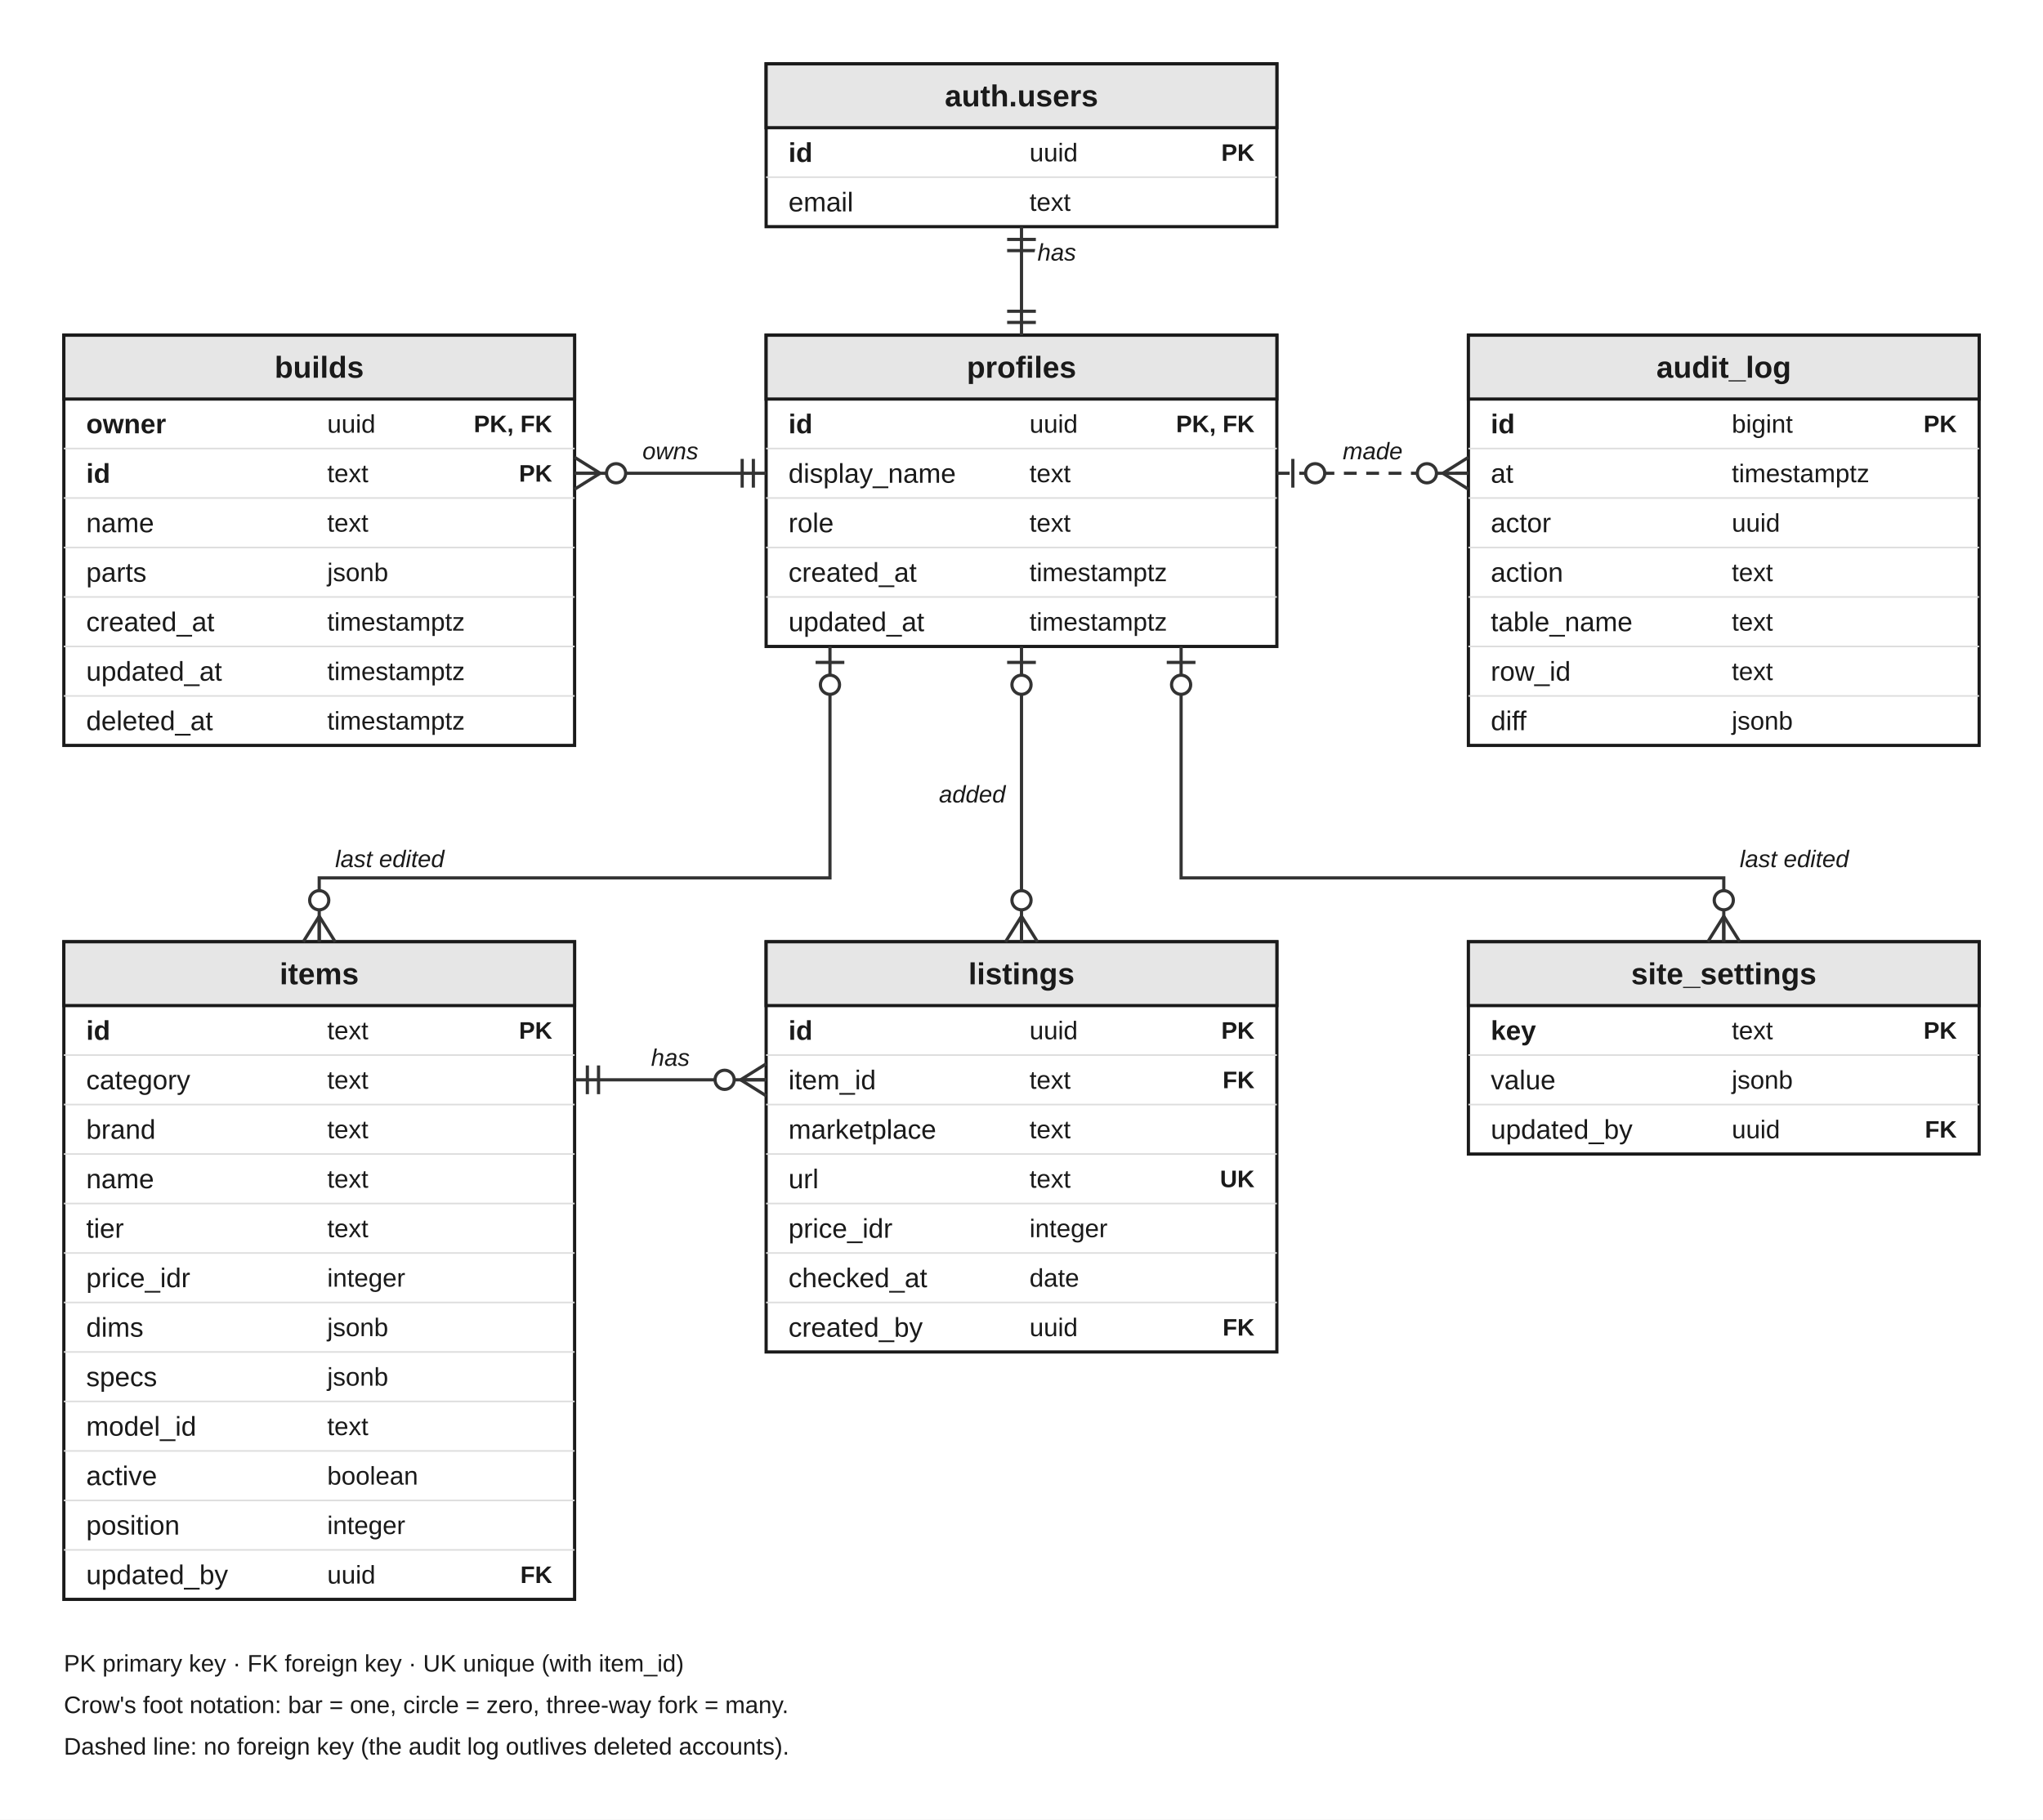
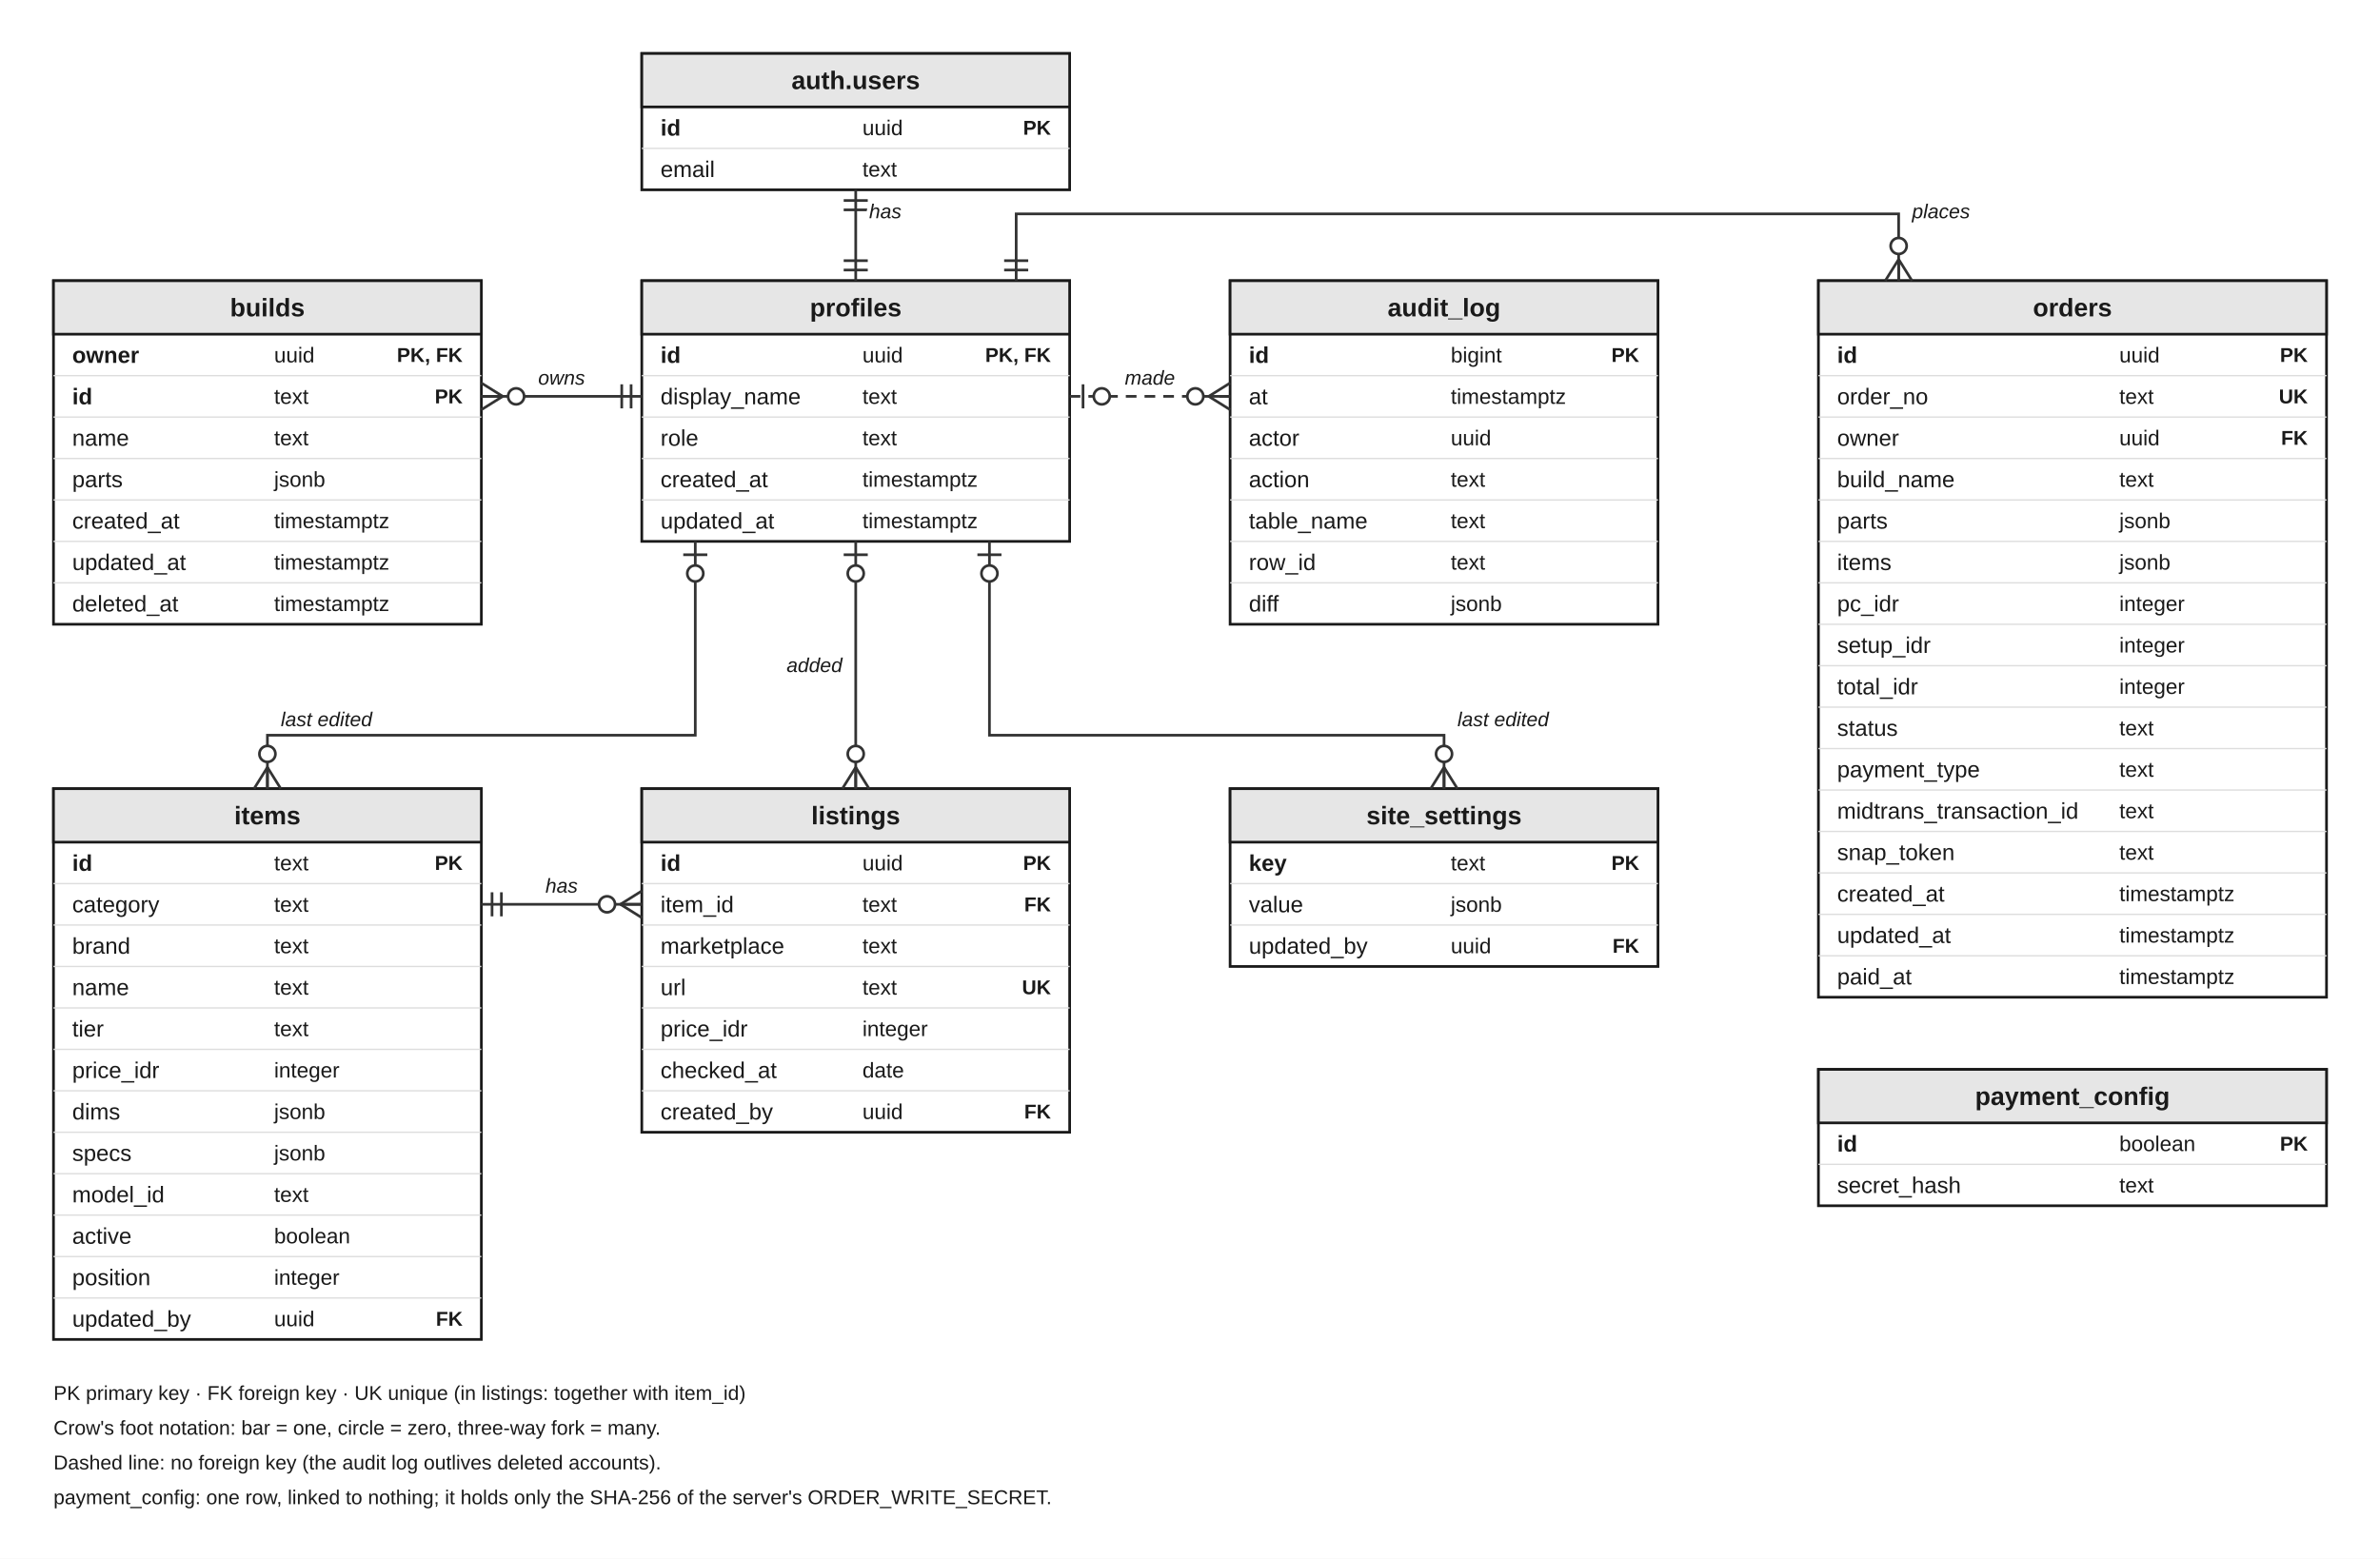
- <svg xmlns="http://www.w3.org/2000/svg" width="1280" height="1140" viewBox="0 0 1280 1140" font-family="Arial, Helvetica, sans-serif" fill="#1a1a1a">
+ <svg xmlns="http://www.w3.org/2000/svg" width="1780" height="1166" viewBox="0 0 1780 1166" font-family="Arial, Helvetica, sans-serif" fill="#1a1a1a">
  <defs>
    <marker id="arrow" viewBox="0 0 10 10" refX="9" refY="5" markerWidth="8" markerHeight="8" orient="auto-start-reverse">
      <path d="M 0 0 L 10 5 L 0 10 z" fill="#333" />
    </marker>
    <marker id="open" viewBox="0 0 10 10" refX="9" refY="5" markerWidth="9" markerHeight="9" orient="auto-start-reverse">
      <path d="M 0 0 L 10 5 L 0 10" fill="none" stroke="#333" stroke-width="1.5" />
    </marker>
  </defs>
  <rect width="100%" height="100%" fill="#fff" />
  <rect x="480" y="40" width="320" height="102" fill="#fff" stroke="#1a1a1a" stroke-width="2" />
  <rect x="480" y="40" width="320" height="40" fill="#e6e6e6" stroke="#1a1a1a" stroke-width="2" />
  <text x="640" y="66.65" text-anchor="middle" font-size="19" font-weight="bold" font-style="normal">auth.users</text>
  <text x="494" y="101.45" text-anchor="start" font-size="17" font-weight="bold" font-style="normal">id</text>
  <text x="645" y="101.1" text-anchor="start" font-size="16" font-weight="normal" font-style="normal">uuid</text>
  <text x="786" y="100.75" text-anchor="end" font-size="15" font-weight="bold" font-style="normal">PK</text>
  <line x1="480" y1="111" x2="800" y2="111" stroke="#ddd" />
  <text x="494" y="132.45" text-anchor="start" font-size="17" font-weight="normal" font-style="normal">email</text>
  <text x="645" y="132.1" text-anchor="start" font-size="16" font-weight="normal" font-style="normal">text</text>
  <text x="786" y="131.75" text-anchor="end" font-size="15" font-weight="bold" font-style="normal" />
  <rect x="480" y="210" width="320" height="195" fill="#fff" stroke="#1a1a1a" stroke-width="2" />
  <rect x="480" y="210" width="320" height="40" fill="#e6e6e6" stroke="#1a1a1a" stroke-width="2" />
  <text x="640" y="236.65" text-anchor="middle" font-size="19" font-weight="bold" font-style="normal">profiles</text>
  <text x="494" y="271.45" text-anchor="start" font-size="17" font-weight="bold" font-style="normal">id</text>
  <text x="645" y="271.1" text-anchor="start" font-size="16" font-weight="normal" font-style="normal">uuid</text>
  <text x="786" y="270.75" text-anchor="end" font-size="15" font-weight="bold" font-style="normal">PK, FK</text>
  <line x1="480" y1="281" x2="800" y2="281" stroke="#ddd" />
  <text x="494" y="302.45" text-anchor="start" font-size="17" font-weight="normal" font-style="normal">display_name</text>
  <text x="645" y="302.1" text-anchor="start" font-size="16" font-weight="normal" font-style="normal">text</text>
  <text x="786" y="301.75" text-anchor="end" font-size="15" font-weight="bold" font-style="normal" />
  <line x1="480" y1="312" x2="800" y2="312" stroke="#ddd" />
  <text x="494" y="333.45" text-anchor="start" font-size="17" font-weight="normal" font-style="normal">role</text>
  <text x="645" y="333.1" text-anchor="start" font-size="16" font-weight="normal" font-style="normal">text</text>
  <text x="786" y="332.75" text-anchor="end" font-size="15" font-weight="bold" font-style="normal" />
  <line x1="480" y1="343" x2="800" y2="343" stroke="#ddd" />
  <text x="494" y="364.45" text-anchor="start" font-size="17" font-weight="normal" font-style="normal">created_at</text>
  <text x="645" y="364.1" text-anchor="start" font-size="16" font-weight="normal" font-style="normal">timestamptz</text>
  <text x="786" y="363.75" text-anchor="end" font-size="15" font-weight="bold" font-style="normal" />
  <line x1="480" y1="374" x2="800" y2="374" stroke="#ddd" />
  <text x="494" y="395.45" text-anchor="start" font-size="17" font-weight="normal" font-style="normal">updated_at</text>
  <text x="645" y="395.1" text-anchor="start" font-size="16" font-weight="normal" font-style="normal">timestamptz</text>
  <text x="786" y="394.75" text-anchor="end" font-size="15" font-weight="bold" font-style="normal" />
  <rect x="40" y="210" width="320" height="257" fill="#fff" stroke="#1a1a1a" stroke-width="2" />
  <rect x="40" y="210" width="320" height="40" fill="#e6e6e6" stroke="#1a1a1a" stroke-width="2" />
  <text x="200" y="236.65" text-anchor="middle" font-size="19" font-weight="bold" font-style="normal">builds</text>
  <text x="54" y="271.45" text-anchor="start" font-size="17" font-weight="bold" font-style="normal">owner</text>
  <text x="205" y="271.1" text-anchor="start" font-size="16" font-weight="normal" font-style="normal">uuid</text>
  <text x="346" y="270.75" text-anchor="end" font-size="15" font-weight="bold" font-style="normal">PK, FK</text>
  <line x1="40" y1="281" x2="360" y2="281" stroke="#ddd" />
  <text x="54" y="302.45" text-anchor="start" font-size="17" font-weight="bold" font-style="normal">id</text>
  <text x="205" y="302.1" text-anchor="start" font-size="16" font-weight="normal" font-style="normal">text</text>
  <text x="346" y="301.75" text-anchor="end" font-size="15" font-weight="bold" font-style="normal">PK</text>
  <line x1="40" y1="312" x2="360" y2="312" stroke="#ddd" />
  <text x="54" y="333.45" text-anchor="start" font-size="17" font-weight="normal" font-style="normal">name</text>
  <text x="205" y="333.1" text-anchor="start" font-size="16" font-weight="normal" font-style="normal">text</text>
  <text x="346" y="332.75" text-anchor="end" font-size="15" font-weight="bold" font-style="normal" />
  <line x1="40" y1="343" x2="360" y2="343" stroke="#ddd" />
  <text x="54" y="364.45" text-anchor="start" font-size="17" font-weight="normal" font-style="normal">parts</text>
  <text x="205" y="364.1" text-anchor="start" font-size="16" font-weight="normal" font-style="normal">jsonb</text>
  <text x="346" y="363.75" text-anchor="end" font-size="15" font-weight="bold" font-style="normal" />
  <line x1="40" y1="374" x2="360" y2="374" stroke="#ddd" />
  <text x="54" y="395.45" text-anchor="start" font-size="17" font-weight="normal" font-style="normal">created_at</text>
  <text x="205" y="395.1" text-anchor="start" font-size="16" font-weight="normal" font-style="normal">timestamptz</text>
  <text x="346" y="394.75" text-anchor="end" font-size="15" font-weight="bold" font-style="normal" />
  <line x1="40" y1="405" x2="360" y2="405" stroke="#ddd" />
  <text x="54" y="426.45" text-anchor="start" font-size="17" font-weight="normal" font-style="normal">updated_at</text>
  <text x="205" y="426.1" text-anchor="start" font-size="16" font-weight="normal" font-style="normal">timestamptz</text>
  <text x="346" y="425.75" text-anchor="end" font-size="15" font-weight="bold" font-style="normal" />
  <line x1="40" y1="436" x2="360" y2="436" stroke="#ddd" />
  <text x="54" y="457.45" text-anchor="start" font-size="17" font-weight="normal" font-style="normal">deleted_at</text>
  <text x="205" y="457.1" text-anchor="start" font-size="16" font-weight="normal" font-style="normal">timestamptz</text>
  <text x="346" y="456.75" text-anchor="end" font-size="15" font-weight="bold" font-style="normal" />
  <rect x="920" y="210" width="320" height="257" fill="#fff" stroke="#1a1a1a" stroke-width="2" />
  <rect x="920" y="210" width="320" height="40" fill="#e6e6e6" stroke="#1a1a1a" stroke-width="2" />
  <text x="1080" y="236.65" text-anchor="middle" font-size="19" font-weight="bold" font-style="normal">audit_log</text>
  <text x="934" y="271.45" text-anchor="start" font-size="17" font-weight="bold" font-style="normal">id</text>
  <text x="1085" y="271.1" text-anchor="start" font-size="16" font-weight="normal" font-style="normal">bigint</text>
  <text x="1226" y="270.75" text-anchor="end" font-size="15" font-weight="bold" font-style="normal">PK</text>
  <line x1="920" y1="281" x2="1240" y2="281" stroke="#ddd" />
  <text x="934" y="302.45" text-anchor="start" font-size="17" font-weight="normal" font-style="normal">at</text>
  <text x="1085" y="302.1" text-anchor="start" font-size="16" font-weight="normal" font-style="normal">timestamptz</text>
  <text x="1226" y="301.75" text-anchor="end" font-size="15" font-weight="bold" font-style="normal" />
  <line x1="920" y1="312" x2="1240" y2="312" stroke="#ddd" />
  <text x="934" y="333.45" text-anchor="start" font-size="17" font-weight="normal" font-style="normal">actor</text>
  <text x="1085" y="333.1" text-anchor="start" font-size="16" font-weight="normal" font-style="normal">uuid</text>
  <text x="1226" y="332.75" text-anchor="end" font-size="15" font-weight="bold" font-style="normal" />
  <line x1="920" y1="343" x2="1240" y2="343" stroke="#ddd" />
  <text x="934" y="364.45" text-anchor="start" font-size="17" font-weight="normal" font-style="normal">action</text>
  <text x="1085" y="364.1" text-anchor="start" font-size="16" font-weight="normal" font-style="normal">text</text>
  <text x="1226" y="363.75" text-anchor="end" font-size="15" font-weight="bold" font-style="normal" />
  <line x1="920" y1="374" x2="1240" y2="374" stroke="#ddd" />
  <text x="934" y="395.45" text-anchor="start" font-size="17" font-weight="normal" font-style="normal">table_name</text>
  <text x="1085" y="395.1" text-anchor="start" font-size="16" font-weight="normal" font-style="normal">text</text>
  <text x="1226" y="394.75" text-anchor="end" font-size="15" font-weight="bold" font-style="normal" />
  <line x1="920" y1="405" x2="1240" y2="405" stroke="#ddd" />
  <text x="934" y="426.45" text-anchor="start" font-size="17" font-weight="normal" font-style="normal">row_id</text>
  <text x="1085" y="426.1" text-anchor="start" font-size="16" font-weight="normal" font-style="normal">text</text>
  <text x="1226" y="425.75" text-anchor="end" font-size="15" font-weight="bold" font-style="normal" />
  <line x1="920" y1="436" x2="1240" y2="436" stroke="#ddd" />
  <text x="934" y="457.45" text-anchor="start" font-size="17" font-weight="normal" font-style="normal">diff</text>
  <text x="1085" y="457.1" text-anchor="start" font-size="16" font-weight="normal" font-style="normal">jsonb</text>
  <text x="1226" y="456.75" text-anchor="end" font-size="15" font-weight="bold" font-style="normal" />
  <rect x="40" y="590" width="320" height="412" fill="#fff" stroke="#1a1a1a" stroke-width="2" />
  <rect x="40" y="590" width="320" height="40" fill="#e6e6e6" stroke="#1a1a1a" stroke-width="2" />
  <text x="200" y="616.65" text-anchor="middle" font-size="19" font-weight="bold" font-style="normal">items</text>
  <text x="54" y="651.45" text-anchor="start" font-size="17" font-weight="bold" font-style="normal">id</text>
  <text x="205" y="651.1" text-anchor="start" font-size="16" font-weight="normal" font-style="normal">text</text>
  <text x="346" y="650.75" text-anchor="end" font-size="15" font-weight="bold" font-style="normal">PK</text>
  <line x1="40" y1="661" x2="360" y2="661" stroke="#ddd" />
  <text x="54" y="682.45" text-anchor="start" font-size="17" font-weight="normal" font-style="normal">category</text>
  <text x="205" y="682.1" text-anchor="start" font-size="16" font-weight="normal" font-style="normal">text</text>
  <text x="346" y="681.75" text-anchor="end" font-size="15" font-weight="bold" font-style="normal" />
  <line x1="40" y1="692" x2="360" y2="692" stroke="#ddd" />
  <text x="54" y="713.45" text-anchor="start" font-size="17" font-weight="normal" font-style="normal">brand</text>
  <text x="205" y="713.1" text-anchor="start" font-size="16" font-weight="normal" font-style="normal">text</text>
  <text x="346" y="712.75" text-anchor="end" font-size="15" font-weight="bold" font-style="normal" />
  <line x1="40" y1="723" x2="360" y2="723" stroke="#ddd" />
  <text x="54" y="744.45" text-anchor="start" font-size="17" font-weight="normal" font-style="normal">name</text>
  <text x="205" y="744.1" text-anchor="start" font-size="16" font-weight="normal" font-style="normal">text</text>
  <text x="346" y="743.75" text-anchor="end" font-size="15" font-weight="bold" font-style="normal" />
  <line x1="40" y1="754" x2="360" y2="754" stroke="#ddd" />
  <text x="54" y="775.45" text-anchor="start" font-size="17" font-weight="normal" font-style="normal">tier</text>
  <text x="205" y="775.1" text-anchor="start" font-size="16" font-weight="normal" font-style="normal">text</text>
  <text x="346" y="774.75" text-anchor="end" font-size="15" font-weight="bold" font-style="normal" />
  <line x1="40" y1="785" x2="360" y2="785" stroke="#ddd" />
  <text x="54" y="806.45" text-anchor="start" font-size="17" font-weight="normal" font-style="normal">price_idr</text>
  <text x="205" y="806.1" text-anchor="start" font-size="16" font-weight="normal" font-style="normal">integer</text>
  <text x="346" y="805.75" text-anchor="end" font-size="15" font-weight="bold" font-style="normal" />
  <line x1="40" y1="816" x2="360" y2="816" stroke="#ddd" />
  <text x="54" y="837.45" text-anchor="start" font-size="17" font-weight="normal" font-style="normal">dims</text>
  <text x="205" y="837.1" text-anchor="start" font-size="16" font-weight="normal" font-style="normal">jsonb</text>
  <text x="346" y="836.75" text-anchor="end" font-size="15" font-weight="bold" font-style="normal" />
  <line x1="40" y1="847" x2="360" y2="847" stroke="#ddd" />
  <text x="54" y="868.45" text-anchor="start" font-size="17" font-weight="normal" font-style="normal">specs</text>
  <text x="205" y="868.1" text-anchor="start" font-size="16" font-weight="normal" font-style="normal">jsonb</text>
  <text x="346" y="867.75" text-anchor="end" font-size="15" font-weight="bold" font-style="normal" />
  <line x1="40" y1="878" x2="360" y2="878" stroke="#ddd" />
  <text x="54" y="899.45" text-anchor="start" font-size="17" font-weight="normal" font-style="normal">model_id</text>
  <text x="205" y="899.1" text-anchor="start" font-size="16" font-weight="normal" font-style="normal">text</text>
  <text x="346" y="898.75" text-anchor="end" font-size="15" font-weight="bold" font-style="normal" />
  <line x1="40" y1="909" x2="360" y2="909" stroke="#ddd" />
  <text x="54" y="930.45" text-anchor="start" font-size="17" font-weight="normal" font-style="normal">active</text>
  <text x="205" y="930.1" text-anchor="start" font-size="16" font-weight="normal" font-style="normal">boolean</text>
  <text x="346" y="929.75" text-anchor="end" font-size="15" font-weight="bold" font-style="normal" />
  <line x1="40" y1="940" x2="360" y2="940" stroke="#ddd" />
  <text x="54" y="961.45" text-anchor="start" font-size="17" font-weight="normal" font-style="normal">position</text>
  <text x="205" y="961.1" text-anchor="start" font-size="16" font-weight="normal" font-style="normal">integer</text>
  <text x="346" y="960.75" text-anchor="end" font-size="15" font-weight="bold" font-style="normal" />
  <line x1="40" y1="971" x2="360" y2="971" stroke="#ddd" />
  <text x="54" y="992.45" text-anchor="start" font-size="17" font-weight="normal" font-style="normal">updated_by</text>
  <text x="205" y="992.1" text-anchor="start" font-size="16" font-weight="normal" font-style="normal">uuid</text>
  <text x="346" y="991.75" text-anchor="end" font-size="15" font-weight="bold" font-style="normal">FK</text>
  <rect x="480" y="590" width="320" height="257" fill="#fff" stroke="#1a1a1a" stroke-width="2" />
  <rect x="480" y="590" width="320" height="40" fill="#e6e6e6" stroke="#1a1a1a" stroke-width="2" />
  <text x="640" y="616.65" text-anchor="middle" font-size="19" font-weight="bold" font-style="normal">listings</text>
  <text x="494" y="651.45" text-anchor="start" font-size="17" font-weight="bold" font-style="normal">id</text>
  <text x="645" y="651.1" text-anchor="start" font-size="16" font-weight="normal" font-style="normal">uuid</text>
  <text x="786" y="650.75" text-anchor="end" font-size="15" font-weight="bold" font-style="normal">PK</text>
  <line x1="480" y1="661" x2="800" y2="661" stroke="#ddd" />
  <text x="494" y="682.45" text-anchor="start" font-size="17" font-weight="normal" font-style="normal">item_id</text>
  <text x="645" y="682.1" text-anchor="start" font-size="16" font-weight="normal" font-style="normal">text</text>
  <text x="786" y="681.75" text-anchor="end" font-size="15" font-weight="bold" font-style="normal">FK</text>
  <line x1="480" y1="692" x2="800" y2="692" stroke="#ddd" />
  <text x="494" y="713.45" text-anchor="start" font-size="17" font-weight="normal" font-style="normal">marketplace</text>
  <text x="645" y="713.1" text-anchor="start" font-size="16" font-weight="normal" font-style="normal">text</text>
  <text x="786" y="712.75" text-anchor="end" font-size="15" font-weight="bold" font-style="normal" />
  <line x1="480" y1="723" x2="800" y2="723" stroke="#ddd" />
  <text x="494" y="744.45" text-anchor="start" font-size="17" font-weight="normal" font-style="normal">url</text>
  <text x="645" y="744.1" text-anchor="start" font-size="16" font-weight="normal" font-style="normal">text</text>
  <text x="786" y="743.75" text-anchor="end" font-size="15" font-weight="bold" font-style="normal">UK</text>
  <line x1="480" y1="754" x2="800" y2="754" stroke="#ddd" />
  <text x="494" y="775.45" text-anchor="start" font-size="17" font-weight="normal" font-style="normal">price_idr</text>
  <text x="645" y="775.1" text-anchor="start" font-size="16" font-weight="normal" font-style="normal">integer</text>
  <text x="786" y="774.75" text-anchor="end" font-size="15" font-weight="bold" font-style="normal" />
  <line x1="480" y1="785" x2="800" y2="785" stroke="#ddd" />
  <text x="494" y="806.45" text-anchor="start" font-size="17" font-weight="normal" font-style="normal">checked_at</text>
  <text x="645" y="806.1" text-anchor="start" font-size="16" font-weight="normal" font-style="normal">date</text>
  <text x="786" y="805.75" text-anchor="end" font-size="15" font-weight="bold" font-style="normal" />
  <line x1="480" y1="816" x2="800" y2="816" stroke="#ddd" />
  <text x="494" y="837.45" text-anchor="start" font-size="17" font-weight="normal" font-style="normal">created_by</text>
  <text x="645" y="837.1" text-anchor="start" font-size="16" font-weight="normal" font-style="normal">uuid</text>
  <text x="786" y="836.75" text-anchor="end" font-size="15" font-weight="bold" font-style="normal">FK</text>
  <rect x="920" y="590" width="320" height="133" fill="#fff" stroke="#1a1a1a" stroke-width="2" />
  <rect x="920" y="590" width="320" height="40" fill="#e6e6e6" stroke="#1a1a1a" stroke-width="2" />
  <text x="1080" y="616.65" text-anchor="middle" font-size="19" font-weight="bold" font-style="normal">site_settings</text>
  <text x="934" y="651.45" text-anchor="start" font-size="17" font-weight="bold" font-style="normal">key</text>
  <text x="1085" y="651.1" text-anchor="start" font-size="16" font-weight="normal" font-style="normal">text</text>
  <text x="1226" y="650.75" text-anchor="end" font-size="15" font-weight="bold" font-style="normal">PK</text>
  <line x1="920" y1="661" x2="1240" y2="661" stroke="#ddd" />
  <text x="934" y="682.45" text-anchor="start" font-size="17" font-weight="normal" font-style="normal">value</text>
  <text x="1085" y="682.1" text-anchor="start" font-size="16" font-weight="normal" font-style="normal">jsonb</text>
  <text x="1226" y="681.75" text-anchor="end" font-size="15" font-weight="bold" font-style="normal" />
  <line x1="920" y1="692" x2="1240" y2="692" stroke="#ddd" />
  <text x="934" y="713.45" text-anchor="start" font-size="17" font-weight="normal" font-style="normal">updated_by</text>
  <text x="1085" y="713.1" text-anchor="start" font-size="16" font-weight="normal" font-style="normal">uuid</text>
  <text x="1226" y="712.75" text-anchor="end" font-size="15" font-weight="bold" font-style="normal">FK</text>
+   <rect x="1360" y="210" width="380" height="536" fill="#fff" stroke="#1a1a1a" stroke-width="2" />
+   <rect x="1360" y="210" width="380" height="40" fill="#e6e6e6" stroke="#1a1a1a" stroke-width="2" />
+   <text x="1550" y="236.65" text-anchor="middle" font-size="19" font-weight="bold" font-style="normal">orders</text>
+   <text x="1374" y="271.45" text-anchor="start" font-size="17" font-weight="bold" font-style="normal">id</text>
+   <text x="1585" y="271.1" text-anchor="start" font-size="16" font-weight="normal" font-style="normal">uuid</text>
+   <text x="1726" y="270.75" text-anchor="end" font-size="15" font-weight="bold" font-style="normal">PK</text>
+   <line x1="1360" y1="281" x2="1740" y2="281" stroke="#ddd" />
+   <text x="1374" y="302.45" text-anchor="start" font-size="17" font-weight="normal" font-style="normal">order_no</text>
+   <text x="1585" y="302.1" text-anchor="start" font-size="16" font-weight="normal" font-style="normal">text</text>
+   <text x="1726" y="301.75" text-anchor="end" font-size="15" font-weight="bold" font-style="normal">UK</text>
+   <line x1="1360" y1="312" x2="1740" y2="312" stroke="#ddd" />
+   <text x="1374" y="333.45" text-anchor="start" font-size="17" font-weight="normal" font-style="normal">owner</text>
+   <text x="1585" y="333.1" text-anchor="start" font-size="16" font-weight="normal" font-style="normal">uuid</text>
+   <text x="1726" y="332.75" text-anchor="end" font-size="15" font-weight="bold" font-style="normal">FK</text>
+   <line x1="1360" y1="343" x2="1740" y2="343" stroke="#ddd" />
+   <text x="1374" y="364.45" text-anchor="start" font-size="17" font-weight="normal" font-style="normal">build_name</text>
+   <text x="1585" y="364.1" text-anchor="start" font-size="16" font-weight="normal" font-style="normal">text</text>
+   <text x="1726" y="363.75" text-anchor="end" font-size="15" font-weight="bold" font-style="normal" />
+   <line x1="1360" y1="374" x2="1740" y2="374" stroke="#ddd" />
+   <text x="1374" y="395.45" text-anchor="start" font-size="17" font-weight="normal" font-style="normal">parts</text>
+   <text x="1585" y="395.1" text-anchor="start" font-size="16" font-weight="normal" font-style="normal">jsonb</text>
+   <text x="1726" y="394.75" text-anchor="end" font-size="15" font-weight="bold" font-style="normal" />
+   <line x1="1360" y1="405" x2="1740" y2="405" stroke="#ddd" />
+   <text x="1374" y="426.45" text-anchor="start" font-size="17" font-weight="normal" font-style="normal">items</text>
+   <text x="1585" y="426.1" text-anchor="start" font-size="16" font-weight="normal" font-style="normal">jsonb</text>
+   <text x="1726" y="425.75" text-anchor="end" font-size="15" font-weight="bold" font-style="normal" />
+   <line x1="1360" y1="436" x2="1740" y2="436" stroke="#ddd" />
+   <text x="1374" y="457.45" text-anchor="start" font-size="17" font-weight="normal" font-style="normal">pc_idr</text>
+   <text x="1585" y="457.1" text-anchor="start" font-size="16" font-weight="normal" font-style="normal">integer</text>
+   <text x="1726" y="456.75" text-anchor="end" font-size="15" font-weight="bold" font-style="normal" />
+   <line x1="1360" y1="467" x2="1740" y2="467" stroke="#ddd" />
+   <text x="1374" y="488.45" text-anchor="start" font-size="17" font-weight="normal" font-style="normal">setup_idr</text>
+   <text x="1585" y="488.1" text-anchor="start" font-size="16" font-weight="normal" font-style="normal">integer</text>
+   <text x="1726" y="487.75" text-anchor="end" font-size="15" font-weight="bold" font-style="normal" />
+   <line x1="1360" y1="498" x2="1740" y2="498" stroke="#ddd" />
+   <text x="1374" y="519.45" text-anchor="start" font-size="17" font-weight="normal" font-style="normal">total_idr</text>
+   <text x="1585" y="519.1" text-anchor="start" font-size="16" font-weight="normal" font-style="normal">integer</text>
+   <text x="1726" y="518.75" text-anchor="end" font-size="15" font-weight="bold" font-style="normal" />
+   <line x1="1360" y1="529" x2="1740" y2="529" stroke="#ddd" />
+   <text x="1374" y="550.45" text-anchor="start" font-size="17" font-weight="normal" font-style="normal">status</text>
+   <text x="1585" y="550.1" text-anchor="start" font-size="16" font-weight="normal" font-style="normal">text</text>
+   <text x="1726" y="549.75" text-anchor="end" font-size="15" font-weight="bold" font-style="normal" />
+   <line x1="1360" y1="560" x2="1740" y2="560" stroke="#ddd" />
+   <text x="1374" y="581.45" text-anchor="start" font-size="17" font-weight="normal" font-style="normal">payment_type</text>
+   <text x="1585" y="581.1" text-anchor="start" font-size="16" font-weight="normal" font-style="normal">text</text>
+   <text x="1726" y="580.75" text-anchor="end" font-size="15" font-weight="bold" font-style="normal" />
+   <line x1="1360" y1="591" x2="1740" y2="591" stroke="#ddd" />
+   <text x="1374" y="612.45" text-anchor="start" font-size="17" font-weight="normal" font-style="normal">midtrans_transaction_id</text>
+   <text x="1585" y="612.1" text-anchor="start" font-size="16" font-weight="normal" font-style="normal">text</text>
+   <text x="1726" y="611.75" text-anchor="end" font-size="15" font-weight="bold" font-style="normal" />
+   <line x1="1360" y1="622" x2="1740" y2="622" stroke="#ddd" />
+   <text x="1374" y="643.45" text-anchor="start" font-size="17" font-weight="normal" font-style="normal">snap_token</text>
+   <text x="1585" y="643.1" text-anchor="start" font-size="16" font-weight="normal" font-style="normal">text</text>
+   <text x="1726" y="642.75" text-anchor="end" font-size="15" font-weight="bold" font-style="normal" />
+   <line x1="1360" y1="653" x2="1740" y2="653" stroke="#ddd" />
+   <text x="1374" y="674.45" text-anchor="start" font-size="17" font-weight="normal" font-style="normal">created_at</text>
+   <text x="1585" y="674.1" text-anchor="start" font-size="16" font-weight="normal" font-style="normal">timestamptz</text>
+   <text x="1726" y="673.75" text-anchor="end" font-size="15" font-weight="bold" font-style="normal" />
+   <line x1="1360" y1="684" x2="1740" y2="684" stroke="#ddd" />
+   <text x="1374" y="705.45" text-anchor="start" font-size="17" font-weight="normal" font-style="normal">updated_at</text>
+   <text x="1585" y="705.1" text-anchor="start" font-size="16" font-weight="normal" font-style="normal">timestamptz</text>
+   <text x="1726" y="704.75" text-anchor="end" font-size="15" font-weight="bold" font-style="normal" />
+   <line x1="1360" y1="715" x2="1740" y2="715" stroke="#ddd" />
+   <text x="1374" y="736.45" text-anchor="start" font-size="17" font-weight="normal" font-style="normal">paid_at</text>
+   <text x="1585" y="736.1" text-anchor="start" font-size="16" font-weight="normal" font-style="normal">timestamptz</text>
+   <text x="1726" y="735.75" text-anchor="end" font-size="15" font-weight="bold" font-style="normal" />
+   <rect x="1360" y="800" width="380" height="102" fill="#fff" stroke="#1a1a1a" stroke-width="2" />
+   <rect x="1360" y="800" width="380" height="40" fill="#e6e6e6" stroke="#1a1a1a" stroke-width="2" />
+   <text x="1550" y="826.65" text-anchor="middle" font-size="19" font-weight="bold" font-style="normal">payment_config</text>
+   <text x="1374" y="861.45" text-anchor="start" font-size="17" font-weight="bold" font-style="normal">id</text>
+   <text x="1585" y="861.1" text-anchor="start" font-size="16" font-weight="normal" font-style="normal">boolean</text>
+   <text x="1726" y="860.75" text-anchor="end" font-size="15" font-weight="bold" font-style="normal">PK</text>
+   <line x1="1360" y1="871" x2="1740" y2="871" stroke="#ddd" />
+   <text x="1374" y="892.45" text-anchor="start" font-size="17" font-weight="normal" font-style="normal">secret_hash</text>
+   <text x="1585" y="892.1" text-anchor="start" font-size="16" font-weight="normal" font-style="normal">text</text>
+   <text x="1726" y="891.75" text-anchor="end" font-size="15" font-weight="bold" font-style="normal" />
  <path d="M 640 142 L 640 210" fill="none" stroke="#333" stroke-width="2" />
  <line x1="649" y1="150" x2="631" y2="150" stroke="#333" stroke-width="2" />
  <line x1="649" y1="157" x2="631" y2="157" stroke="#333" stroke-width="2" />
  <line x1="631" y1="202" x2="649" y2="202" stroke="#333" stroke-width="2" />
  <line x1="631" y1="195" x2="649" y2="195" stroke="#333" stroke-width="2" />
  <g stroke="#fff" stroke-width="6" paint-order="stroke">
    <text x="650" y="163.25" text-anchor="start" font-size="15" font-weight="normal" font-style="italic">has</text>
  </g>
  <path d="M 480 296.5 L 360 296.5" fill="none" stroke="#333" stroke-width="2" />
  <line x1="472" y1="305.5" x2="472" y2="287.5" stroke="#333" stroke-width="2" />
  <line x1="465" y1="305.5" x2="465" y2="287.5" stroke="#333" stroke-width="2" />
  <line x1="376" y1="296.5" x2="360" y2="306.5" stroke="#333" stroke-width="2" />
  <line x1="376" y1="296.5" x2="360" y2="296.5" stroke="#333" stroke-width="2" />
  <line x1="376" y1="296.5" x2="360" y2="286.5" stroke="#333" stroke-width="2" />
  <circle cx="386" cy="296.5" r="6" fill="#fff" stroke="#333" stroke-width="2" />
  <g stroke="#fff" stroke-width="6" paint-order="stroke">
    <text x="420" y="287.75" text-anchor="middle" font-size="15" font-weight="normal" font-style="italic">owns</text>
  </g>
  <path d="M 800 296.5 L 920 296.5" fill="none" stroke="#333" stroke-width="2" stroke-dasharray="8 6" />
  <line x1="810" y1="287.5" x2="810" y2="305.5" stroke="#333" stroke-width="2" />
  <circle cx="824" cy="296.5" r="6" fill="#fff" stroke="#333" stroke-width="2" />
  <line x1="904" y1="296.5" x2="920" y2="286.5" stroke="#333" stroke-width="2" />
  <line x1="904" y1="296.5" x2="920" y2="296.5" stroke="#333" stroke-width="2" />
  <line x1="904" y1="296.5" x2="920" y2="306.5" stroke="#333" stroke-width="2" />
  <circle cx="894" cy="296.5" r="6" fill="#fff" stroke="#333" stroke-width="2" />
  <g stroke="#fff" stroke-width="6" paint-order="stroke">
    <text x="860" y="287.75" text-anchor="middle" font-size="15" font-weight="normal" font-style="italic">made</text>
  </g>
  <path d="M 520 405 L 520 550 L 200 550 L 200 590" fill="none" stroke="#333" stroke-width="2" />
  <line x1="529" y1="415" x2="511" y2="415" stroke="#333" stroke-width="2" />
  <circle cx="520" cy="429" r="6" fill="#fff" stroke="#333" stroke-width="2" />
  <line x1="200" y1="574" x2="210" y2="590" stroke="#333" stroke-width="2" />
  <line x1="200" y1="574" x2="200" y2="590" stroke="#333" stroke-width="2" />
  <line x1="200" y1="574" x2="190" y2="590" stroke="#333" stroke-width="2" />
  <circle cx="200" cy="564" r="6" fill="#fff" stroke="#333" stroke-width="2" />
  <g stroke="#fff" stroke-width="6" paint-order="stroke">
    <text x="210" y="543.25" text-anchor="start" font-size="15" font-weight="normal" font-style="italic">last edited</text>
  </g>
  <path d="M 640 405 L 640 590" fill="none" stroke="#333" stroke-width="2" />
  <line x1="649" y1="415" x2="631" y2="415" stroke="#333" stroke-width="2" />
  <circle cx="640" cy="429" r="6" fill="#fff" stroke="#333" stroke-width="2" />
  <line x1="640" y1="574" x2="650" y2="590" stroke="#333" stroke-width="2" />
  <line x1="640" y1="574" x2="640" y2="590" stroke="#333" stroke-width="2" />
  <line x1="640" y1="574" x2="630" y2="590" stroke="#333" stroke-width="2" />
  <circle cx="640" cy="564" r="6" fill="#fff" stroke="#333" stroke-width="2" />
  <g stroke="#fff" stroke-width="6" paint-order="stroke">
    <text x="630" y="502.75" text-anchor="end" font-size="15" font-weight="normal" font-style="italic">added</text>
  </g>
  <path d="M 740 405 L 740 550 L 1080 550 L 1080 590" fill="none" stroke="#333" stroke-width="2" />
  <line x1="749" y1="415" x2="731" y2="415" stroke="#333" stroke-width="2" />
  <circle cx="740" cy="429" r="6" fill="#fff" stroke="#333" stroke-width="2" />
  <line x1="1080" y1="574" x2="1090" y2="590" stroke="#333" stroke-width="2" />
  <line x1="1080" y1="574" x2="1080" y2="590" stroke="#333" stroke-width="2" />
  <line x1="1080" y1="574" x2="1070" y2="590" stroke="#333" stroke-width="2" />
  <circle cx="1080" cy="564" r="6" fill="#fff" stroke="#333" stroke-width="2" />
  <g stroke="#fff" stroke-width="6" paint-order="stroke">
    <text x="1090" y="543.25" text-anchor="start" font-size="15" font-weight="normal" font-style="italic">last edited</text>
  </g>
  <path d="M 360 676.5 L 480 676.5" fill="none" stroke="#333" stroke-width="2" />
  <line x1="368" y1="667.5" x2="368" y2="685.5" stroke="#333" stroke-width="2" />
  <line x1="375" y1="667.5" x2="375" y2="685.5" stroke="#333" stroke-width="2" />
  <line x1="464" y1="676.5" x2="480" y2="666.5" stroke="#333" stroke-width="2" />
  <line x1="464" y1="676.5" x2="480" y2="676.5" stroke="#333" stroke-width="2" />
  <line x1="464" y1="676.5" x2="480" y2="686.5" stroke="#333" stroke-width="2" />
  <circle cx="454" cy="676.5" r="6" fill="#fff" stroke="#333" stroke-width="2" />
  <g stroke="#fff" stroke-width="6" paint-order="stroke">
    <text x="420" y="667.75" text-anchor="middle" font-size="15" font-weight="normal" font-style="italic">has</text>
  </g>
-   <text x="40" y="1047.25" text-anchor="start" font-size="15" font-weight="normal" font-style="normal">PK primary key · FK foreign key · UK unique (with item_id)</text>
+   <path d="M 760 210 L 760 160 L 1420 160 L 1420 210" fill="none" stroke="#333" stroke-width="2" />
+   <line x1="751" y1="202" x2="769" y2="202" stroke="#333" stroke-width="2" />
+   <line x1="751" y1="195" x2="769" y2="195" stroke="#333" stroke-width="2" />
+   <line x1="1420" y1="194" x2="1430" y2="210" stroke="#333" stroke-width="2" />
+   <line x1="1420" y1="194" x2="1420" y2="210" stroke="#333" stroke-width="2" />
+   <line x1="1420" y1="194" x2="1410" y2="210" stroke="#333" stroke-width="2" />
+   <circle cx="1420" cy="184" r="6" fill="#fff" stroke="#333" stroke-width="2" />
+   <g stroke="#fff" stroke-width="6" paint-order="stroke">
+     <text x="1430" y="163.25" text-anchor="start" font-size="15" font-weight="normal" font-style="italic">places</text>
+   </g>
+   <text x="40" y="1047.25" text-anchor="start" font-size="15" font-weight="normal" font-style="normal">PK primary key · FK foreign key · UK unique (in listings: together with item_id)</text>
  <text x="40" y="1073.25" text-anchor="start" font-size="15" font-weight="normal" font-style="normal">Crow's foot notation: bar = one, circle = zero, three-way fork = many.</text>
  <text x="40" y="1099.25" text-anchor="start" font-size="15" font-weight="normal" font-style="normal">Dashed line: no foreign key (the audit log outlives deleted accounts).</text>
+   <text x="40" y="1125.25" text-anchor="start" font-size="15" font-weight="normal" font-style="normal">payment_config: one row, linked to nothing; it holds only the SHA-256 of the server's ORDER_WRITE_SECRET.</text>
</svg>
